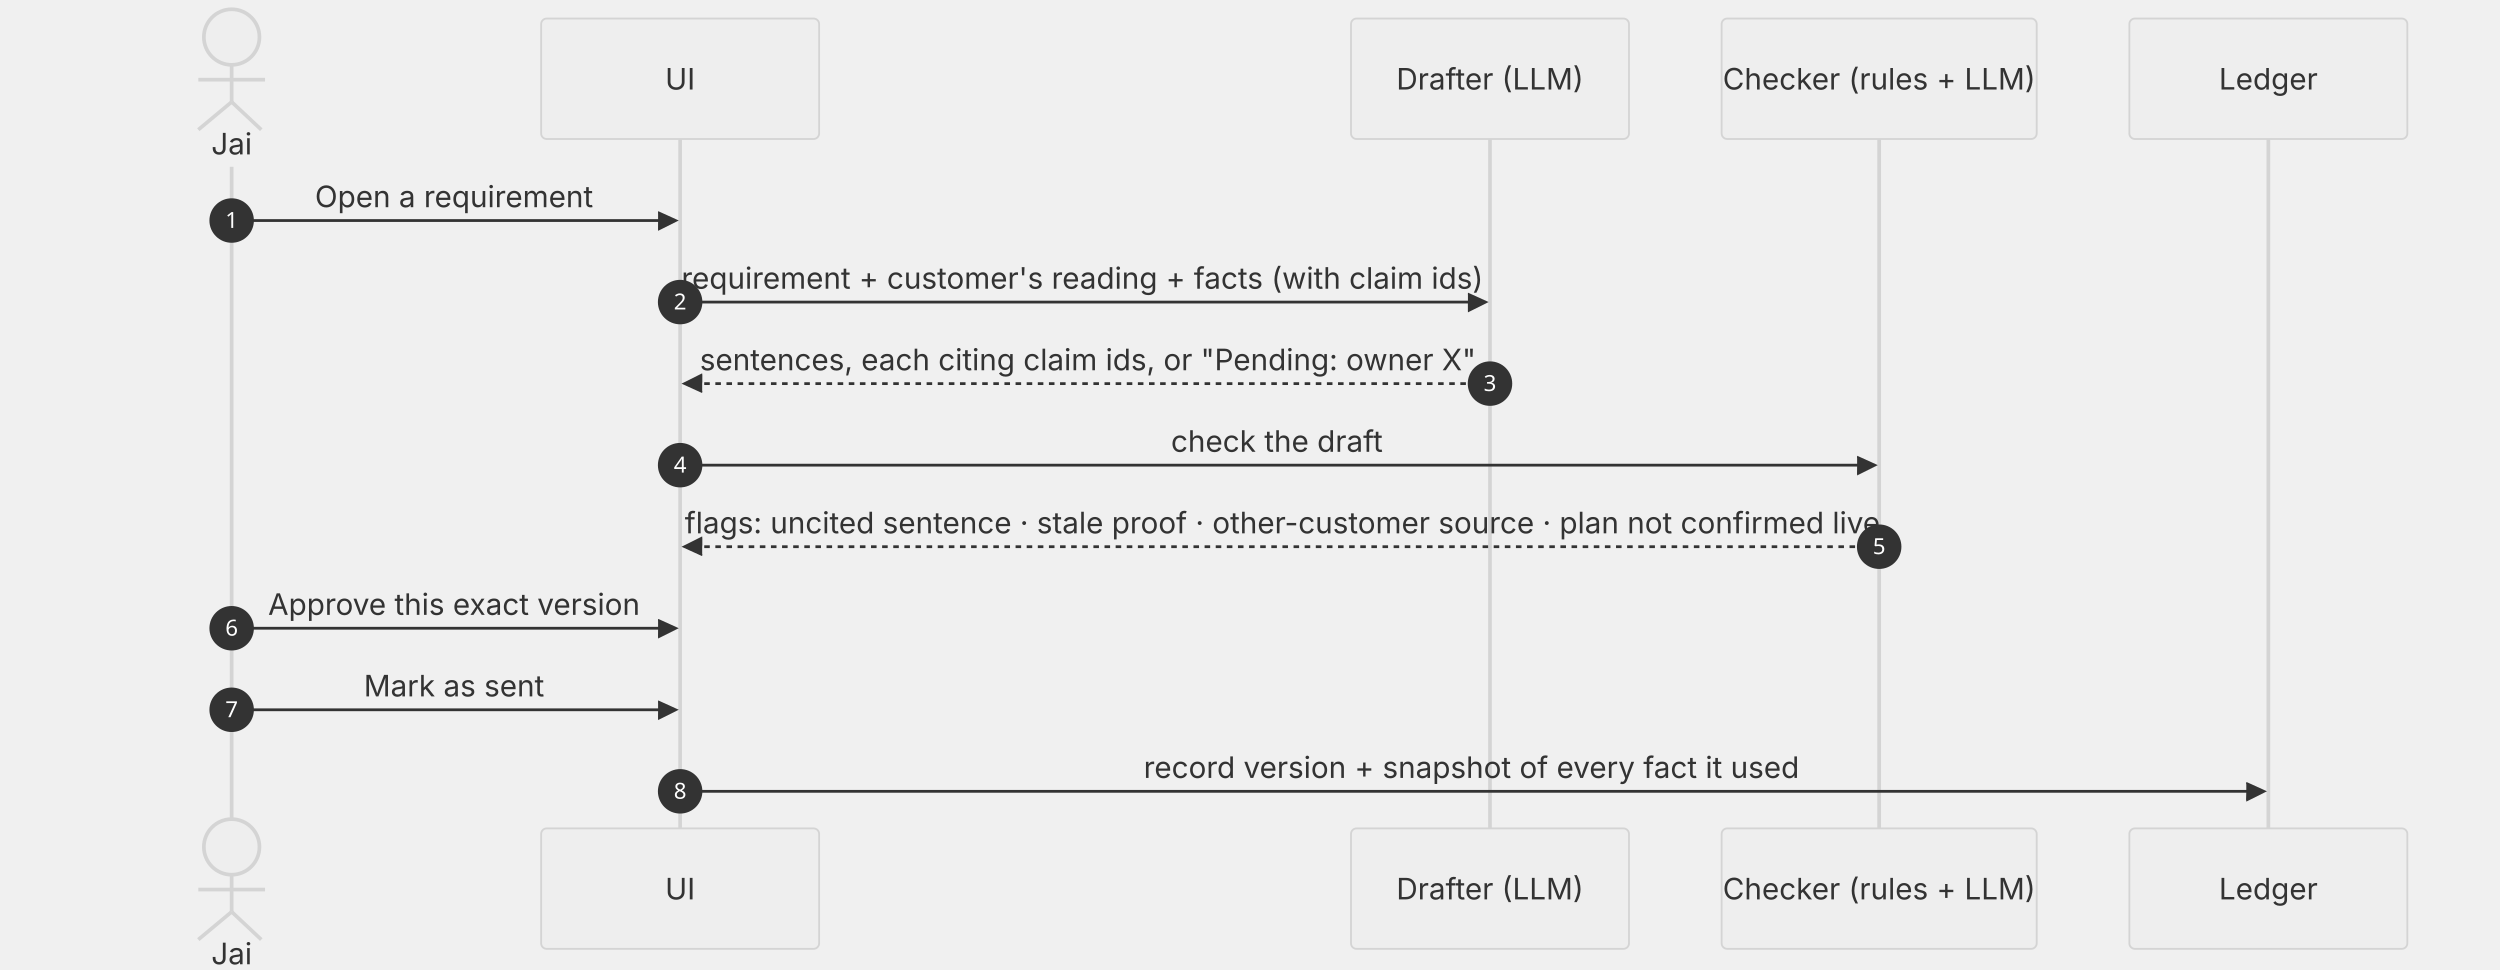
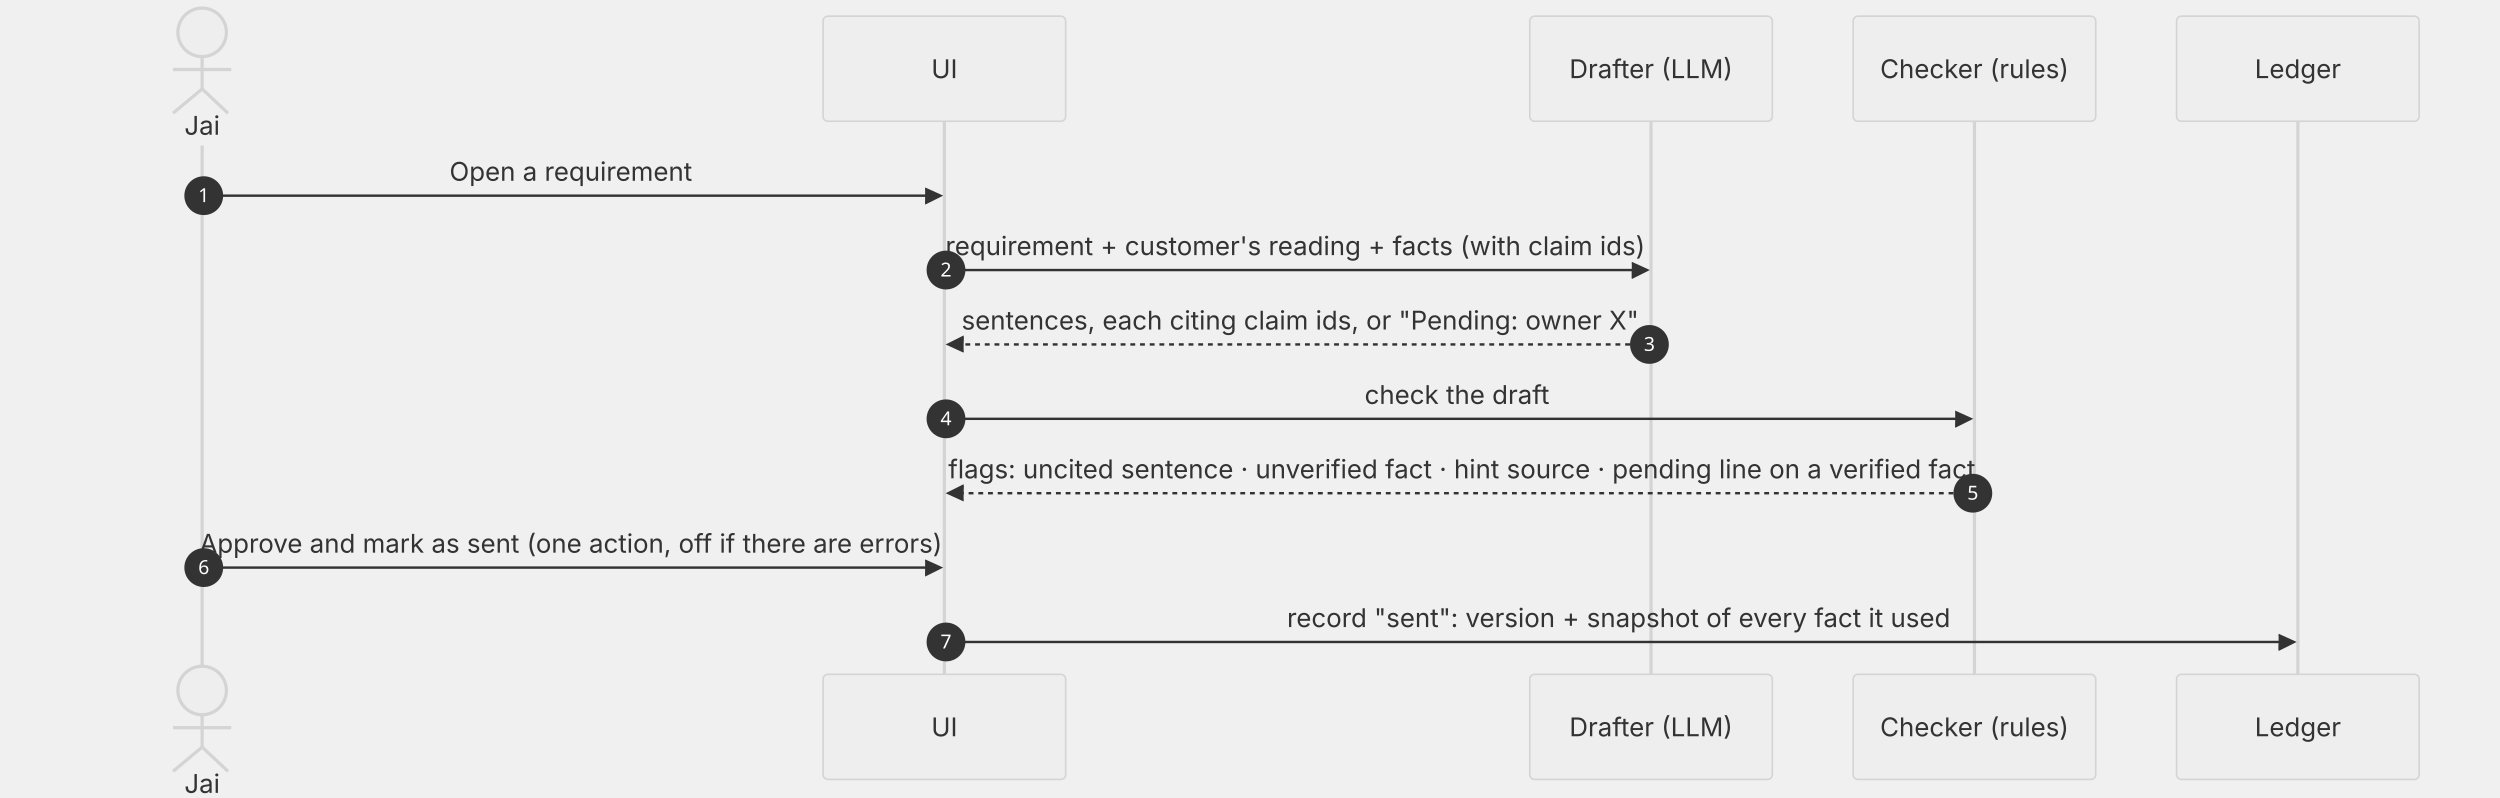
- <svg xmlns="http://www.w3.org/2000/svg" id="my-svg" width="100%" style="max-width: 1349px; background-color: white;" viewBox="-50 -10 1349 523" role="graphics-document document" aria-roledescription="sequence">
+ <svg xmlns="http://www.w3.org/2000/svg" id="my-svg" width="100%" style="max-width: 1546px; background-color: white;" viewBox="-50 -10 1546 493" role="graphics-document document" aria-roledescription="sequence">
  <g>
-     <rect x="1099" y="437" fill="#eaeaea" stroke="#666" width="150" height="65" name="L" rx="3" ry="3" class="actor actor-bottom" />
-     <text x="1174" y="469.5" dominant-baseline="central" alignment-baseline="central" class="actor actor-box" style="text-anchor: middle; font-size: 16px; font-weight: 400;">
-       <tspan x="1174" dy="0">Ledger</tspan>
+     <rect x="1296" y="407" fill="#eaeaea" stroke="#666" width="150" height="65" name="L" rx="3" ry="3" class="actor actor-bottom" />
+     <text x="1371" y="439.5" dominant-baseline="central" alignment-baseline="central" class="actor actor-box" style="text-anchor: middle; font-size: 16px; font-weight: 400;">
+       <tspan x="1371" dy="0">Ledger</tspan>
    </text>
  </g>
  <g>
-     <rect x="879" y="437" fill="#eaeaea" stroke="#666" width="170" height="65" name="K" rx="3" ry="3" class="actor actor-bottom" />
-     <text x="964" y="469.5" dominant-baseline="central" alignment-baseline="central" class="actor actor-box" style="text-anchor: middle; font-size: 16px; font-weight: 400;">
-       <tspan x="964" dy="0">Checker (rules + LLM)</tspan>
+     <rect x="1096" y="407" fill="#eaeaea" stroke="#666" width="150" height="65" name="K" rx="3" ry="3" class="actor actor-bottom" />
+     <text x="1171" y="439.5" dominant-baseline="central" alignment-baseline="central" class="actor actor-box" style="text-anchor: middle; font-size: 16px; font-weight: 400;">
+       <tspan x="1171" dy="0">Checker (rules)</tspan>
    </text>
  </g>
  <g>
-     <rect x="679" y="437" fill="#eaeaea" stroke="#666" width="150" height="65" name="D" rx="3" ry="3" class="actor actor-bottom" />
-     <text x="754" y="469.5" dominant-baseline="central" alignment-baseline="central" class="actor actor-box" style="text-anchor: middle; font-size: 16px; font-weight: 400;">
-       <tspan x="754" dy="0">Drafter (LLM)</tspan>
+     <rect x="896" y="407" fill="#eaeaea" stroke="#666" width="150" height="65" name="D" rx="3" ry="3" class="actor actor-bottom" />
+     <text x="971" y="439.5" dominant-baseline="central" alignment-baseline="central" class="actor actor-box" style="text-anchor: middle; font-size: 16px; font-weight: 400;">
+       <tspan x="971" dy="0">Drafter (LLM)</tspan>
    </text>
  </g>
  <g>
-     <rect x="242" y="437" fill="#eaeaea" stroke="#666" width="150" height="65" name="UI" rx="3" ry="3" class="actor actor-bottom" />
-     <text x="317" y="469.5" dominant-baseline="central" alignment-baseline="central" class="actor actor-box" style="text-anchor: middle; font-size: 16px; font-weight: 400;">
-       <tspan x="317" dy="0">UI</tspan>
+     <rect x="459" y="407" fill="#eaeaea" stroke="#666" width="150" height="65" name="UI" rx="3" ry="3" class="actor actor-bottom" />
+     <text x="534" y="439.5" dominant-baseline="central" alignment-baseline="central" class="actor actor-box" style="text-anchor: middle; font-size: 16px; font-weight: 400;">
+       <tspan x="534" dy="0">UI</tspan>
    </text>
  </g>
  <g />
  <g>
-     <line id="actor4" x1="1174" y1="65" x2="1174" y2="437" class="actor-line 200" stroke-width="0.5px" stroke="#999" name="L" data-et="life-line" data-id="L" />
-     <g id="root-4" data-et="participant" data-type="participant" data-id="L">
-       <rect x="1099" y="0" fill="#eaeaea" stroke="#666" width="150" height="65" name="L" rx="3" ry="3" class="actor actor-top" />
-       <text x="1174" y="32.5" dominant-baseline="central" alignment-baseline="central" class="actor actor-box" style="text-anchor: middle; font-size: 16px; font-weight: 400;">
-         <tspan x="1174" dy="0">Ledger</tspan>
+     <line id="actor4" x1="1371" y1="65" x2="1371" y2="407" class="actor-line 200" stroke-width="0.5px" stroke="#999" name="L" />
+     <g id="root-4">
+       <rect x="1296" y="0" fill="#eaeaea" stroke="#666" width="150" height="65" name="L" rx="3" ry="3" class="actor actor-top" />
+       <text x="1371" y="32.5" dominant-baseline="central" alignment-baseline="central" class="actor actor-box" style="text-anchor: middle; font-size: 16px; font-weight: 400;">
+         <tspan x="1371" dy="0">Ledger</tspan>
      </text>
    </g>
  </g>
  <g>
-     <line id="actor3" x1="964" y1="65" x2="964" y2="437" class="actor-line 200" stroke-width="0.5px" stroke="#999" name="K" data-et="life-line" data-id="K" />
-     <g id="root-3" data-et="participant" data-type="participant" data-id="K">
-       <rect x="879" y="0" fill="#eaeaea" stroke="#666" width="170" height="65" name="K" rx="3" ry="3" class="actor actor-top" />
-       <text x="964" y="32.5" dominant-baseline="central" alignment-baseline="central" class="actor actor-box" style="text-anchor: middle; font-size: 16px; font-weight: 400;">
-         <tspan x="964" dy="0">Checker (rules + LLM)</tspan>
+     <line id="actor3" x1="1171" y1="65" x2="1171" y2="407" class="actor-line 200" stroke-width="0.5px" stroke="#999" name="K" />
+     <g id="root-3">
+       <rect x="1096" y="0" fill="#eaeaea" stroke="#666" width="150" height="65" name="K" rx="3" ry="3" class="actor actor-top" />
+       <text x="1171" y="32.5" dominant-baseline="central" alignment-baseline="central" class="actor actor-box" style="text-anchor: middle; font-size: 16px; font-weight: 400;">
+         <tspan x="1171" dy="0">Checker (rules)</tspan>
      </text>
    </g>
  </g>
  <g>
-     <line id="actor2" x1="754" y1="65" x2="754" y2="437" class="actor-line 200" stroke-width="0.5px" stroke="#999" name="D" data-et="life-line" data-id="D" />
-     <g id="root-2" data-et="participant" data-type="participant" data-id="D">
-       <rect x="679" y="0" fill="#eaeaea" stroke="#666" width="150" height="65" name="D" rx="3" ry="3" class="actor actor-top" />
-       <text x="754" y="32.5" dominant-baseline="central" alignment-baseline="central" class="actor actor-box" style="text-anchor: middle; font-size: 16px; font-weight: 400;">
-         <tspan x="754" dy="0">Drafter (LLM)</tspan>
+     <line id="actor2" x1="971" y1="65" x2="971" y2="407" class="actor-line 200" stroke-width="0.5px" stroke="#999" name="D" />
+     <g id="root-2">
+       <rect x="896" y="0" fill="#eaeaea" stroke="#666" width="150" height="65" name="D" rx="3" ry="3" class="actor actor-top" />
+       <text x="971" y="32.5" dominant-baseline="central" alignment-baseline="central" class="actor actor-box" style="text-anchor: middle; font-size: 16px; font-weight: 400;">
+         <tspan x="971" dy="0">Drafter (LLM)</tspan>
      </text>
    </g>
  </g>
  <g>
-     <line id="actor1" x1="317" y1="65" x2="317" y2="437" class="actor-line 200" stroke-width="0.5px" stroke="#999" name="UI" data-et="life-line" data-id="UI" />
-     <g id="root-1" data-et="participant" data-type="participant" data-id="UI">
-       <rect x="242" y="0" fill="#eaeaea" stroke="#666" width="150" height="65" name="UI" rx="3" ry="3" class="actor actor-top" />
-       <text x="317" y="32.5" dominant-baseline="central" alignment-baseline="central" class="actor actor-box" style="text-anchor: middle; font-size: 16px; font-weight: 400;">
-         <tspan x="317" dy="0">UI</tspan>
+     <line id="actor1" x1="534" y1="65" x2="534" y2="407" class="actor-line 200" stroke-width="0.5px" stroke="#999" name="UI" />
+     <g id="root-1">
+       <rect x="459" y="0" fill="#eaeaea" stroke="#666" width="150" height="65" name="UI" rx="3" ry="3" class="actor actor-top" />
+       <text x="534" y="32.5" dominant-baseline="central" alignment-baseline="central" class="actor actor-box" style="text-anchor: middle; font-size: 16px; font-weight: 400;">
+         <tspan x="534" dy="0">UI</tspan>
      </text>
    </g>
  </g>
  <g>
-     <line id="actor0" x1="75" y1="80" x2="75" y2="437" class="actor-line 200" stroke-width="0.5px" stroke="#999" name="Jai" data-et="life-line" data-id="Jai" />
+     <line id="actor0" x1="75" y1="80" x2="75" y2="407" class="actor-line 200" stroke-width="0.5px" stroke="#999" name="Jai" />
  </g>
-   <style>#my-svg{font-family:Inter,Helvetica,Arial,sans-serif;font-size:14px;fill:#000000;}@keyframes edge-animation-frame{from{stroke-dashoffset:0;}}@keyframes dash{to{stroke-dashoffset:0;}}#my-svg .edge-animation-slow{stroke-dasharray:9,5!important;stroke-dashoffset:900;animation:dash 50s linear infinite;stroke-linecap:round;}#my-svg .edge-animation-fast{stroke-dasharray:9,5!important;stroke-dashoffset:900;animation:dash 20s linear infinite;stroke-linecap:round;}#my-svg .error-icon{fill:#552222;}#my-svg .error-text{fill:#552222;stroke:#552222;}#my-svg .edge-thickness-normal{stroke-width:1px;}#my-svg .edge-thickness-thick{stroke-width:3.5px;}#my-svg .edge-pattern-solid{stroke-dasharray:0;}#my-svg .edge-thickness-invisible{stroke-width:0;fill:none;}#my-svg .edge-pattern-dashed{stroke-dasharray:3;}#my-svg .edge-pattern-dotted{stroke-dasharray:2;}#my-svg .marker{fill:#666;stroke:#666;}#my-svg .marker.cross{stroke:#666;}#my-svg svg{font-family:Inter,Helvetica,Arial,sans-serif;font-size:14px;}#my-svg p{margin:0;}#my-svg .actor{stroke:hsl(0, 0%, 83%);fill:#eee;stroke-width:1;}#my-svg rect.actor.outer-path[data-look="neo"]{filter:drop-shadow( 1px 2px 2px rgba(185,185,185,1));}#my-svg rect.note[data-look="neo"]{stroke:#999;fill:#666;filter:drop-shadow( 1px 2px 2px rgba(185,185,185,1));}#my-svg text.actor&gt;tspan{fill:#333;stroke:none;}#my-svg .actor-line{stroke:hsl(0, 0%, 83%);}#my-svg .innerArc{stroke-width:1.5;stroke-dasharray:none;}#my-svg .messageLine0{stroke-width:1.5;stroke-dasharray:none;stroke:#333;}#my-svg .messageLine1{stroke-width:1.5;stroke-dasharray:2,2;stroke:#333;}#my-svg [id$="-arrowhead"] path{fill:#333;stroke:#333;}#my-svg .sequenceNumber{fill:white;}#my-svg [id$="-sequencenumber"]{fill:#333;}#my-svg [id$="-crosshead"] path{fill:#333;stroke:#333;}#my-svg .messageText{fill:#333;stroke:none;}#my-svg .labelBox{stroke:hsl(0, 0%, 83%);fill:#eee;filter:none;}#my-svg .labelText,#my-svg .labelText&gt;tspan{fill:#333;stroke:none;}#my-svg .loopText,#my-svg .loopText&gt;tspan{fill:#333;stroke:none;}#my-svg .sectionTitle,#my-svg .sectionTitle&gt;tspan{fill:#333;stroke:none;}#my-svg .loopLine{stroke-width:2px;stroke-dasharray:2,2;stroke:hsl(0, 0%, 83%);fill:hsl(0, 0%, 83%);}#my-svg .note{stroke:#999;fill:#666;}#my-svg .noteText,#my-svg .noteText&gt;tspan{fill:#fff;stroke:none;font-weight:normal;}#my-svg .activation0{fill:#f4f4f4;stroke:#666;}#my-svg .activation1{fill:#f4f4f4;stroke:#666;}#my-svg .activation2{fill:#f4f4f4;stroke:#666;}#my-svg .actorPopupMenu{position:absolute;}#my-svg .actorPopupMenuPanel{position:absolute;fill:#eee;box-shadow:0px 8px 16px 0px rgba(0,0,0,0.2);filter:drop-shadow(3px 5px 2px rgb(0 0 0 / 0.4));}#my-svg .actor-man circle,#my-svg line{fill:#eee;stroke-width:2px;}#my-svg g rect.rect{filter:drop-shadow( 1px 2px 2px rgba(185,185,185,1));stroke:#999;}#my-svg .node .neo-node{stroke:#999;}#my-svg [data-look="neo"].node rect,#my-svg [data-look="neo"].cluster rect,#my-svg [data-look="neo"].node polygon{stroke:url(#my-svg-gradient);filter:drop-shadow( 1px 2px 2px rgba(185,185,185,1));}#my-svg [data-look="neo"].swimlane.cluster rect{filter:none;}#my-svg [data-look="neo"].node path{stroke:url(#my-svg-gradient);stroke-width:1px;}#my-svg [data-look="neo"].node .outer-path{filter:drop-shadow( 1px 2px 2px rgba(185,185,185,1));}#my-svg [data-look="neo"].node .neo-line path{stroke:#999;filter:none;}#my-svg [data-look="neo"].node circle{stroke:url(#my-svg-gradient);filter:drop-shadow( 1px 2px 2px rgba(185,185,185,1));}#my-svg [data-look="neo"].node circle .state-start{fill:#000000;}#my-svg [data-look="neo"].icon-shape .icon{fill:url(#my-svg-gradient);filter:drop-shadow( 1px 2px 2px rgba(185,185,185,1));}#my-svg [data-look="neo"].icon-shape .icon-neo path{stroke:url(#my-svg-gradient);filter:drop-shadow( 1px 2px 2px rgba(185,185,185,1));}#my-svg :root{--mermaid-font-family:"trebuchet ms",verdana,arial,sans-serif;}</style>
+   <style>#my-svg{font-family:Inter,Helvetica,Arial,sans-serif;font-size:14px;fill:#000000;}@keyframes edge-animation-frame{from{stroke-dashoffset:0;}}@keyframes dash{to{stroke-dashoffset:0;}}#my-svg .edge-animation-slow{stroke-dasharray:9,5!important;stroke-dashoffset:900;animation:dash 50s linear infinite;stroke-linecap:round;}#my-svg .edge-animation-fast{stroke-dasharray:9,5!important;stroke-dashoffset:900;animation:dash 20s linear infinite;stroke-linecap:round;}#my-svg .error-icon{fill:#552222;}#my-svg .error-text{fill:#552222;stroke:#552222;}#my-svg .edge-thickness-normal{stroke-width:1px;}#my-svg .edge-thickness-thick{stroke-width:3.5px;}#my-svg .edge-pattern-solid{stroke-dasharray:0;}#my-svg .edge-thickness-invisible{stroke-width:0;fill:none;}#my-svg .edge-pattern-dashed{stroke-dasharray:3;}#my-svg .edge-pattern-dotted{stroke-dasharray:2;}#my-svg .marker{fill:#666;stroke:#666;}#my-svg .marker.cross{stroke:#666;}#my-svg svg{font-family:Inter,Helvetica,Arial,sans-serif;font-size:14px;}#my-svg p{margin:0;}#my-svg .actor{stroke:hsl(0, 0%, 83%);fill:#eee;}#my-svg text.actor&gt;tspan{fill:#333;stroke:none;}#my-svg .actor-line{stroke:hsl(0, 0%, 83%);}#my-svg .innerArc{stroke-width:1.5;stroke-dasharray:none;}#my-svg .messageLine0{stroke-width:1.5;stroke-dasharray:none;stroke:#333;}#my-svg .messageLine1{stroke-width:1.5;stroke-dasharray:2,2;stroke:#333;}#my-svg #arrowhead path{fill:#333;stroke:#333;}#my-svg .sequenceNumber{fill:white;}#my-svg #sequencenumber{fill:#333;}#my-svg #crosshead path{fill:#333;stroke:#333;}#my-svg .messageText{fill:#333;stroke:none;}#my-svg .labelBox{stroke:hsl(0, 0%, 83%);fill:#eee;}#my-svg .labelText,#my-svg .labelText&gt;tspan{fill:#333;stroke:none;}#my-svg .loopText,#my-svg .loopText&gt;tspan{fill:#333;stroke:none;}#my-svg .loopLine{stroke-width:2px;stroke-dasharray:2,2;stroke:hsl(0, 0%, 83%);fill:hsl(0, 0%, 83%);}#my-svg .note{stroke:#999;fill:#666;}#my-svg .noteText,#my-svg .noteText&gt;tspan{fill:#fff;stroke:none;}#my-svg .activation0{fill:#f4f4f4;stroke:#666;}#my-svg .activation1{fill:#f4f4f4;stroke:#666;}#my-svg .activation2{fill:#f4f4f4;stroke:#666;}#my-svg .actorPopupMenu{position:absolute;}#my-svg .actorPopupMenuPanel{position:absolute;fill:#eee;box-shadow:0px 8px 16px 0px rgba(0,0,0,0.2);filter:drop-shadow(3px 5px 2px rgb(0 0 0 / 0.4));}#my-svg .actor-man line{stroke:hsl(0, 0%, 83%);fill:#eee;}#my-svg .actor-man circle,#my-svg line{stroke:hsl(0, 0%, 83%);fill:#eee;stroke-width:2px;}#my-svg :root{--mermaid-font-family:"trebuchet ms",verdana,arial,sans-serif;}</style>
  <g />
  <defs>
-     <symbol id="my-svg-computer" width="24" height="24">
+     <symbol id="computer" width="24" height="24">
      <path transform="scale(.5)" d="M2 2v13h20v-13h-20zm18 11h-16v-9h16v9zm-10.228 6l.466-1h3.524l.467 1h-4.457zm14.228 3h-24l2-6h2.104l-1.33 4h18.45l-1.297-4h2.073l2 6zm-5-10h-14v-7h14v7z" />
    </symbol>
  </defs>
  <defs>
-     <symbol id="my-svg-database" fill-rule="evenodd" clip-rule="evenodd">
+     <symbol id="database" fill-rule="evenodd" clip-rule="evenodd">
      <path transform="scale(.5)" d="M12.258.001l.256.004.255.005.253.008.251.01.249.012.247.015.246.016.242.019.241.02.239.023.236.024.233.027.231.028.229.031.225.032.223.034.22.036.217.038.214.04.211.041.208.043.205.045.201.046.198.048.194.05.191.051.187.053.183.054.18.056.175.057.172.059.168.06.163.061.16.063.155.064.15.066.074.033.073.033.071.034.07.034.069.035.068.035.067.035.066.035.064.036.064.036.062.036.06.036.06.037.058.037.058.037.055.038.055.038.053.038.052.038.051.039.05.039.048.039.047.039.045.04.044.04.043.04.041.04.04.041.039.041.037.041.036.041.034.041.033.042.032.042.03.042.029.042.027.042.026.043.024.043.023.043.021.043.02.043.018.044.017.043.015.044.013.044.012.044.011.045.009.044.007.045.006.045.004.045.002.045.001.045v17l-.001.045-.002.045-.004.045-.006.045-.007.045-.009.044-.011.045-.012.044-.013.044-.015.044-.017.043-.018.044-.02.043-.021.043-.023.043-.024.043-.026.043-.027.042-.029.042-.03.042-.032.042-.033.042-.034.041-.036.041-.037.041-.039.041-.04.041-.041.04-.043.04-.044.04-.045.04-.047.039-.048.039-.05.039-.051.039-.052.038-.053.038-.055.038-.055.038-.058.037-.058.037-.06.037-.06.036-.062.036-.064.036-.064.036-.066.035-.067.035-.068.035-.069.035-.07.034-.071.034-.073.033-.074.033-.15.066-.155.064-.16.063-.163.061-.168.06-.172.059-.175.057-.18.056-.183.054-.187.053-.191.051-.194.05-.198.048-.201.046-.205.045-.208.043-.211.041-.214.04-.217.038-.22.036-.223.034-.225.032-.229.031-.231.028-.233.027-.236.024-.239.023-.241.02-.242.019-.246.016-.247.015-.249.012-.251.01-.253.008-.255.005-.256.004-.258.001-.258-.001-.256-.004-.255-.005-.253-.008-.251-.01-.249-.012-.247-.015-.245-.016-.243-.019-.241-.02-.238-.023-.236-.024-.234-.027-.231-.028-.228-.031-.226-.032-.223-.034-.22-.036-.217-.038-.214-.04-.211-.041-.208-.043-.204-.045-.201-.046-.198-.048-.195-.05-.19-.051-.187-.053-.184-.054-.179-.056-.176-.057-.172-.059-.167-.06-.164-.061-.159-.063-.155-.064-.151-.066-.074-.033-.072-.033-.072-.034-.07-.034-.069-.035-.068-.035-.067-.035-.066-.035-.064-.036-.063-.036-.062-.036-.061-.036-.06-.037-.058-.037-.057-.037-.056-.038-.055-.038-.053-.038-.052-.038-.051-.039-.049-.039-.049-.039-.046-.039-.046-.04-.044-.04-.043-.04-.041-.04-.04-.041-.039-.041-.037-.041-.036-.041-.034-.041-.033-.042-.032-.042-.03-.042-.029-.042-.027-.042-.026-.043-.024-.043-.023-.043-.021-.043-.02-.043-.018-.044-.017-.043-.015-.044-.013-.044-.012-.044-.011-.045-.009-.044-.007-.045-.006-.045-.004-.045-.002-.045-.001-.045v-17l.001-.045.002-.045.004-.045.006-.045.007-.045.009-.044.011-.045.012-.044.013-.044.015-.044.017-.043.018-.044.02-.043.021-.043.023-.043.024-.043.026-.043.027-.042.029-.042.03-.042.032-.042.033-.042.034-.041.036-.041.037-.041.039-.041.04-.041.041-.04.043-.04.044-.04.046-.04.046-.039.049-.039.049-.039.051-.039.052-.038.053-.038.055-.038.056-.038.057-.037.058-.037.06-.037.061-.036.062-.036.063-.036.064-.036.066-.035.067-.035.068-.035.069-.035.07-.034.072-.034.072-.033.074-.033.151-.066.155-.064.159-.063.164-.061.167-.06.172-.059.176-.057.179-.056.184-.054.187-.053.19-.051.195-.05.198-.048.201-.046.204-.045.208-.043.211-.041.214-.04.217-.038.22-.036.223-.034.226-.032.228-.031.231-.028.234-.027.236-.024.238-.023.241-.02.243-.019.245-.016.247-.015.249-.012.251-.01.253-.008.255-.005.256-.004.258-.001.258.001zm-9.258 20.499v.01l.001.021.003.021.004.022.005.021.006.022.007.022.009.023.01.022.011.023.012.023.013.023.015.023.016.024.017.023.018.024.019.024.021.024.022.025.023.024.024.025.052.049.056.05.061.051.066.051.07.051.075.051.079.052.084.052.088.052.092.052.097.052.102.051.105.052.11.052.114.051.119.051.123.051.127.05.131.05.135.05.139.048.144.049.147.047.152.047.155.047.16.045.163.045.167.043.171.043.176.041.178.041.183.039.187.039.19.037.194.035.197.035.202.033.204.031.209.03.212.029.216.027.219.025.222.024.226.021.23.02.233.018.236.016.24.015.243.012.246.01.249.008.253.005.256.004.259.001.26-.001.257-.004.254-.005.25-.008.247-.011.244-.012.241-.014.237-.016.233-.018.231-.021.226-.021.224-.024.22-.026.216-.027.212-.028.21-.031.205-.031.202-.034.198-.034.194-.036.191-.037.187-.039.183-.04.179-.04.175-.042.172-.043.168-.044.163-.045.16-.046.155-.046.152-.047.148-.048.143-.049.139-.049.136-.05.131-.05.126-.05.123-.051.118-.052.114-.051.11-.052.106-.052.101-.052.096-.052.092-.052.088-.053.083-.051.079-.052.074-.052.07-.051.065-.051.06-.051.056-.05.051-.05.023-.024.023-.025.021-.024.02-.024.019-.024.018-.024.017-.024.015-.023.014-.024.013-.023.012-.023.01-.023.01-.022.008-.022.006-.022.006-.022.004-.022.004-.021.001-.021.001-.021v-4.127l-.077.055-.08.053-.083.054-.085.053-.087.052-.09.052-.093.051-.095.05-.097.05-.1.049-.102.049-.105.048-.106.047-.109.047-.111.046-.114.045-.115.045-.118.044-.12.043-.122.042-.124.042-.126.041-.128.04-.13.04-.132.038-.134.038-.135.037-.138.037-.139.035-.142.035-.143.034-.144.033-.147.032-.148.031-.15.03-.151.03-.153.029-.154.027-.156.027-.158.026-.159.025-.161.024-.162.023-.163.022-.165.021-.166.02-.167.019-.169.018-.169.017-.171.016-.173.015-.173.014-.175.013-.175.012-.177.011-.178.01-.179.008-.179.008-.181.006-.182.005-.182.004-.184.003-.184.002h-.37l-.184-.002-.184-.003-.182-.004-.182-.005-.181-.006-.179-.008-.179-.008-.178-.01-.176-.011-.176-.012-.175-.013-.173-.014-.172-.015-.171-.016-.17-.017-.169-.018-.167-.019-.166-.02-.165-.021-.163-.022-.162-.023-.161-.024-.159-.025-.157-.026-.156-.027-.155-.027-.153-.029-.151-.03-.15-.03-.148-.031-.146-.032-.145-.033-.143-.034-.141-.035-.14-.035-.137-.037-.136-.037-.134-.038-.132-.038-.13-.04-.128-.04-.126-.041-.124-.042-.122-.042-.12-.044-.117-.043-.116-.045-.113-.045-.112-.046-.109-.047-.106-.047-.105-.048-.102-.049-.1-.049-.097-.05-.095-.05-.093-.052-.09-.051-.087-.052-.085-.053-.083-.054-.08-.054-.077-.054v4.127zm0-5.654v.011l.001.021.003.021.004.021.005.022.006.022.007.022.009.022.01.022.011.023.012.023.013.023.015.024.016.023.017.024.018.024.019.024.021.024.022.024.023.025.024.024.052.05.056.05.061.05.066.051.07.051.075.052.079.051.084.052.088.052.092.052.097.052.102.052.105.052.11.051.114.051.119.052.123.05.127.051.131.05.135.049.139.049.144.048.147.048.152.047.155.046.16.045.163.045.167.044.171.042.176.042.178.04.183.04.187.038.19.037.194.036.197.034.202.033.204.032.209.03.212.028.216.027.219.025.222.024.226.022.23.02.233.018.236.016.24.014.243.012.246.01.249.008.253.006.256.003.259.001.26-.001.257-.003.254-.006.25-.008.247-.01.244-.012.241-.015.237-.016.233-.018.231-.02.226-.022.224-.024.22-.025.216-.027.212-.029.21-.03.205-.032.202-.033.198-.035.194-.036.191-.037.187-.039.183-.039.179-.041.175-.042.172-.043.168-.044.163-.045.16-.045.155-.047.152-.047.148-.048.143-.048.139-.05.136-.049.131-.05.126-.051.123-.051.118-.051.114-.052.11-.052.106-.052.101-.052.096-.052.092-.052.088-.052.083-.052.079-.052.074-.051.07-.052.065-.051.06-.05.056-.051.051-.049.023-.025.023-.024.021-.025.02-.024.019-.024.018-.024.017-.024.015-.023.014-.023.013-.024.012-.022.01-.023.01-.023.008-.022.006-.022.006-.022.004-.021.004-.022.001-.021.001-.021v-4.139l-.077.054-.08.054-.083.054-.085.052-.087.053-.09.051-.093.051-.095.051-.097.05-.1.049-.102.049-.105.048-.106.047-.109.047-.111.046-.114.045-.115.044-.118.044-.12.044-.122.042-.124.042-.126.041-.128.04-.13.039-.132.039-.134.038-.135.037-.138.036-.139.036-.142.035-.143.033-.144.033-.147.033-.148.031-.15.03-.151.03-.153.028-.154.028-.156.027-.158.026-.159.025-.161.024-.162.023-.163.022-.165.021-.166.02-.167.019-.169.018-.169.017-.171.016-.173.015-.173.014-.175.013-.175.012-.177.011-.178.009-.179.009-.179.007-.181.007-.182.005-.182.004-.184.003-.184.002h-.37l-.184-.002-.184-.003-.182-.004-.182-.005-.181-.007-.179-.007-.179-.009-.178-.009-.176-.011-.176-.012-.175-.013-.173-.014-.172-.015-.171-.016-.17-.017-.169-.018-.167-.019-.166-.02-.165-.021-.163-.022-.162-.023-.161-.024-.159-.025-.157-.026-.156-.027-.155-.028-.153-.028-.151-.03-.15-.03-.148-.031-.146-.033-.145-.033-.143-.033-.141-.035-.14-.036-.137-.036-.136-.037-.134-.038-.132-.039-.13-.039-.128-.04-.126-.041-.124-.042-.122-.043-.12-.043-.117-.044-.116-.044-.113-.046-.112-.046-.109-.046-.106-.047-.105-.048-.102-.049-.1-.049-.097-.05-.095-.051-.093-.051-.09-.051-.087-.053-.085-.052-.083-.054-.08-.054-.077-.054v4.139zm0-5.666v.011l.001.02.003.022.004.021.005.022.006.021.007.022.009.023.01.022.011.023.012.023.013.023.015.023.016.024.017.024.018.023.019.024.021.025.022.024.023.024.024.025.052.05.056.05.061.05.066.051.07.051.075.052.079.051.084.052.088.052.092.052.097.052.102.052.105.051.11.052.114.051.119.051.123.051.127.05.131.05.135.05.139.049.144.048.147.048.152.047.155.046.16.045.163.045.167.043.171.043.176.042.178.04.183.04.187.038.19.037.194.036.197.034.202.033.204.032.209.03.212.028.216.027.219.025.222.024.226.021.23.02.233.018.236.017.24.014.243.012.246.01.249.008.253.006.256.003.259.001.26-.001.257-.003.254-.006.25-.008.247-.01.244-.013.241-.014.237-.016.233-.018.231-.02.226-.022.224-.024.22-.025.216-.027.212-.029.21-.03.205-.032.202-.033.198-.035.194-.036.191-.037.187-.039.183-.039.179-.041.175-.042.172-.043.168-.044.163-.045.16-.045.155-.047.152-.047.148-.048.143-.049.139-.049.136-.049.131-.051.126-.05.123-.051.118-.052.114-.051.11-.052.106-.052.101-.052.096-.052.092-.052.088-.052.083-.052.079-.052.074-.052.07-.051.065-.051.06-.051.056-.05.051-.049.023-.025.023-.025.021-.024.02-.024.019-.024.018-.024.017-.024.015-.023.014-.024.013-.023.012-.023.01-.022.01-.023.008-.022.006-.022.006-.022.004-.022.004-.021.001-.021.001-.021v-4.153l-.077.054-.08.054-.083.053-.085.053-.087.053-.09.051-.093.051-.095.051-.097.05-.1.049-.102.048-.105.048-.106.048-.109.046-.111.046-.114.046-.115.044-.118.044-.12.043-.122.043-.124.042-.126.041-.128.04-.13.039-.132.039-.134.038-.135.037-.138.036-.139.036-.142.034-.143.034-.144.033-.147.032-.148.032-.15.03-.151.03-.153.028-.154.028-.156.027-.158.026-.159.024-.161.024-.162.023-.163.023-.165.021-.166.02-.167.019-.169.018-.169.017-.171.016-.173.015-.173.014-.175.013-.175.012-.177.01-.178.01-.179.009-.179.007-.181.006-.182.006-.182.004-.184.003-.184.001-.185.001-.185-.001-.184-.001-.184-.003-.182-.004-.182-.006-.181-.006-.179-.007-.179-.009-.178-.01-.176-.01-.176-.012-.175-.013-.173-.014-.172-.015-.171-.016-.17-.017-.169-.018-.167-.019-.166-.02-.165-.021-.163-.023-.162-.023-.161-.024-.159-.024-.157-.026-.156-.027-.155-.028-.153-.028-.151-.03-.15-.03-.148-.032-.146-.032-.145-.033-.143-.034-.141-.034-.14-.036-.137-.036-.136-.037-.134-.038-.132-.039-.13-.039-.128-.041-.126-.041-.124-.041-.122-.043-.12-.043-.117-.044-.116-.044-.113-.046-.112-.046-.109-.046-.106-.048-.105-.048-.102-.048-.1-.05-.097-.049-.095-.051-.093-.051-.09-.052-.087-.052-.085-.053-.083-.053-.08-.054-.077-.054v4.153zm8.74-8.179l-.257.004-.254.005-.25.008-.247.011-.244.012-.241.014-.237.016-.233.018-.231.021-.226.022-.224.023-.22.026-.216.027-.212.028-.21.031-.205.032-.202.033-.198.034-.194.036-.191.038-.187.038-.183.04-.179.041-.175.042-.172.043-.168.043-.163.045-.16.046-.155.046-.152.048-.148.048-.143.048-.139.049-.136.05-.131.05-.126.051-.123.051-.118.051-.114.052-.11.052-.106.052-.101.052-.096.052-.092.052-.088.052-.083.052-.079.052-.074.051-.07.052-.065.051-.06.05-.056.05-.051.05-.023.025-.023.024-.021.024-.02.025-.019.024-.018.024-.017.023-.015.024-.014.023-.013.023-.012.023-.01.023-.01.022-.008.022-.006.023-.006.021-.004.022-.004.021-.001.021-.001.021.001.021.001.021.004.021.004.022.006.021.006.023.008.022.01.022.01.023.012.023.013.023.014.023.015.024.017.023.018.024.019.024.02.025.021.024.023.024.023.025.051.05.056.05.06.05.065.051.07.052.074.051.079.052.083.052.088.052.092.052.096.052.101.052.106.052.11.052.114.052.118.051.123.051.126.051.131.05.136.05.139.049.143.048.148.048.152.048.155.046.16.046.163.045.168.043.172.043.175.042.179.041.183.04.187.038.191.038.194.036.198.034.202.033.205.032.21.031.212.028.216.027.22.026.224.023.226.022.231.021.233.018.237.016.241.014.244.012.247.011.25.008.254.005.257.004.26.001.26-.001.257-.004.254-.005.25-.008.247-.011.244-.012.241-.014.237-.016.233-.018.231-.021.226-.022.224-.023.22-.026.216-.027.212-.028.21-.031.205-.032.202-.033.198-.034.194-.036.191-.038.187-.038.183-.04.179-.041.175-.042.172-.043.168-.043.163-.045.16-.046.155-.046.152-.048.148-.048.143-.048.139-.049.136-.05.131-.05.126-.051.123-.051.118-.051.114-.052.11-.052.106-.052.101-.052.096-.052.092-.052.088-.052.083-.052.079-.052.074-.051.07-.052.065-.051.06-.05.056-.05.051-.05.023-.025.023-.024.021-.024.02-.025.019-.024.018-.024.017-.023.015-.024.014-.023.013-.023.012-.023.01-.023.01-.022.008-.022.006-.023.006-.021.004-.022.004-.021.001-.021.001-.021-.001-.021-.001-.021-.004-.021-.004-.022-.006-.021-.006-.023-.008-.022-.01-.022-.01-.023-.012-.023-.013-.023-.014-.023-.015-.024-.017-.023-.018-.024-.019-.024-.02-.025-.021-.024-.023-.024-.023-.025-.051-.05-.056-.05-.06-.05-.065-.051-.07-.052-.074-.051-.079-.052-.083-.052-.088-.052-.092-.052-.096-.052-.101-.052-.106-.052-.11-.052-.114-.052-.118-.051-.123-.051-.126-.051-.131-.05-.136-.05-.139-.049-.143-.048-.148-.048-.152-.048-.155-.046-.16-.046-.163-.045-.168-.043-.172-.043-.175-.042-.179-.041-.183-.04-.187-.038-.191-.038-.194-.036-.198-.034-.202-.033-.205-.032-.21-.031-.212-.028-.216-.027-.22-.026-.224-.023-.226-.022-.231-.021-.233-.018-.237-.016-.241-.014-.244-.012-.247-.011-.25-.008-.254-.005-.257-.004-.26-.001-.26.001z" />
    </symbol>
  </defs>
  <defs>
-     <symbol id="my-svg-clock" width="24" height="24">
+     <symbol id="clock" width="24" height="24">
      <path transform="scale(.5)" d="M12 2c5.514 0 10 4.486 10 10s-4.486 10-10 10-10-4.486-10-10 4.486-10 10-10zm0-2c-6.627 0-12 5.373-12 12s5.373 12 12 12 12-5.373 12-12-5.373-12-12-12zm5.848 12.459c.202.038.202.333.001.372-1.907.361-6.045 1.111-6.547 1.111-.719 0-1.301-.582-1.301-1.301 0-.512.77-5.447 1.125-7.445.034-.192.312-.181.343.014l.985 6.238 5.394 1.011z" />
    </symbol>
  </defs>
  <defs>
-     <marker id="my-svg-arrowhead" refX="7.9" refY="5" markerUnits="userSpaceOnUse" markerWidth="12" markerHeight="12" orient="auto-start-reverse">
+     <marker id="arrowhead" refX="7.9" refY="5" markerUnits="userSpaceOnUse" markerWidth="12" markerHeight="12" orient="auto-start-reverse">
      <path d="M -1 0 L 10 5 L 0 10 z" />
    </marker>
  </defs>
  <defs>
-     <marker id="my-svg-crosshead" markerWidth="15" markerHeight="8" orient="auto" refX="4" refY="4.5">
+     <marker id="crosshead" markerWidth="15" markerHeight="8" orient="auto" refX="4" refY="4.5">
      <path fill="none" stroke="#000000" stroke-width="1pt" d="M 1,2 L 6,7 M 6,2 L 1,7" style="stroke-dasharray: 0, 0;" />
    </marker>
  </defs>
  <defs>
-     <marker id="my-svg-filled-head" refX="15.5" refY="7" markerWidth="20" markerHeight="28" orient="auto">
+     <marker id="filled-head" refX="15.5" refY="7" markerWidth="20" markerHeight="28" orient="auto">
      <path d="M 18,7 L9,13 L14,7 L9,1 Z" />
    </marker>
  </defs>
  <defs>
-     <marker id="my-svg-sequencenumber" refX="15" refY="15" markerWidth="60" markerHeight="40" orient="auto">
+     <marker id="sequencenumber" refX="15" refY="15" markerWidth="60" markerHeight="40" orient="auto">
      <circle cx="15" cy="15" r="6" />
    </marker>
  </defs>
-   <defs>
-     <marker id="my-svg-solidTopArrowHead" refX="7.9" refY="7.25" markerUnits="userSpaceOnUse" markerWidth="12" markerHeight="12" orient="auto-start-reverse">
-       <path d="M 0 0 L 10 8 L 0 8 z" />
-     </marker>
-   </defs>
-   <defs>
-     <marker id="my-svg-solidBottomArrowHead" refX="7.9" refY="0.75" markerUnits="userSpaceOnUse" markerWidth="12" markerHeight="12" orient="auto-start-reverse">
-       <path d="M 0 0 L 10 0 L 0 8 z" />
-     </marker>
-   </defs>
-   <defs>
-     <marker id="my-svg-stickTopArrowHead" refX="7.5" refY="7" markerUnits="userSpaceOnUse" markerWidth="12" markerHeight="12" orient="auto-start-reverse">
-       <path d="M 0 0 L 7 7" stroke="black" stroke-width="1.5" fill="none" />
-     </marker>
-   </defs>
-   <defs>
-     <marker id="my-svg-stickBottomArrowHead" refX="7.5" refY="0" markerUnits="userSpaceOnUse" markerWidth="12" markerHeight="12" orient="auto-start-reverse">
-       <path d="M 0 7 L 7 0" stroke="black" stroke-width="1.5" fill="none" />
-     </marker>
-   </defs>
-   <g class="actor-man actor-top" name="Jai" data-et="participant" data-type="actor" data-id="Jai" style="stroke: rgb(212, 212, 212);">
+   <g class="actor-man actor-top" name="Jai">
    <line id="actor-man-torso0" x1="75" y1="25" x2="75" y2="45" />
    <line id="actor-man-arms0" x1="57" y1="33" x2="93" y2="33" />
    <line x1="57" y1="60" x2="75" y2="45" />
    <line x1="75" y1="45" x2="91" y2="60" />
    <circle cx="75" cy="10" r="15" width="150" height="65" />
    <text x="75" y="67.5" dominant-baseline="central" alignment-baseline="central" class="actor actor-man" style="text-anchor: middle; font-size: 16px; font-weight: 400;">
      <tspan x="75" dy="0">Jai</tspan>
    </text>
  </g>
-   <text x="195" y="80" text-anchor="middle" dominant-baseline="middle" alignment-baseline="middle" class="messageText" dy="1em" style="font-size: 16px; font-weight: 400;">Open a requirement</text>
-   <line x1="82" y1="109" x2="313" y2="109" class="messageLine0" data-et="message" data-id="i1" data-from="Jai" data-to="UI" stroke-width="2" stroke="none" marker-end="url(#my-svg-arrowhead)" style="fill: none;" />
-   <line x1="75" y1="109" x2="75" y2="109" stroke-width="0" marker-start="url(#my-svg-sequencenumber)" />
-   <text x="75" y="113" font-family="sans-serif" font-size="12px" text-anchor="middle" class="sequenceNumber">1</text>
-   <text x="534" y="124" text-anchor="middle" dominant-baseline="middle" alignment-baseline="middle" class="messageText" dy="1em" style="font-size: 16px; font-weight: 400;">requirement + customer's reading + facts (with claim ids)</text>
-   <line x1="324" y1="153" x2="750" y2="153" class="messageLine0" data-et="message" data-id="i2" data-from="UI" data-to="D" stroke-width="2" stroke="none" marker-end="url(#my-svg-arrowhead)" style="fill: none;" />
-   <line x1="317" y1="153" x2="317" y2="153" stroke-width="0" marker-start="url(#my-svg-sequencenumber)" />
-   <text x="317" y="157" font-family="sans-serif" font-size="12px" text-anchor="middle" class="sequenceNumber">2</text>
-   <text x="537" y="168" text-anchor="middle" dominant-baseline="middle" alignment-baseline="middle" class="messageText" dy="1em" style="font-size: 16px; font-weight: 400;">sentences, each citing claim ids, or "Pending: owner X"</text>
-   <line x1="759" y1="197" x2="321" y2="197" class="messageLine1" data-et="message" data-id="i3" data-from="D" data-to="UI" stroke-width="2" stroke="none" marker-end="url(#my-svg-arrowhead)" style="stroke-dasharray: 3, 3; fill: none;" />
-   <line x1="754" y1="197" x2="754" y2="197" stroke-width="0" marker-start="url(#my-svg-sequencenumber)" />
-   <text x="754" y="201" font-family="sans-serif" font-size="12px" text-anchor="middle" class="sequenceNumber">3</text>
-   <text x="639" y="212" text-anchor="middle" dominant-baseline="middle" alignment-baseline="middle" class="messageText" dy="1em" style="font-size: 16px; font-weight: 400;">check the draft</text>
-   <line x1="324" y1="241" x2="960" y2="241" class="messageLine0" data-et="message" data-id="i4" data-from="UI" data-to="K" stroke-width="2" stroke="none" marker-end="url(#my-svg-arrowhead)" style="fill: none;" />
-   <line x1="317" y1="241" x2="317" y2="241" stroke-width="0" marker-start="url(#my-svg-sequencenumber)" />
-   <text x="317" y="245" font-family="sans-serif" font-size="12px" text-anchor="middle" class="sequenceNumber">4</text>
-   <text x="642" y="256" text-anchor="middle" dominant-baseline="middle" alignment-baseline="middle" class="messageText" dy="1em" style="font-size: 16px; font-weight: 400;">flags: uncited sentence · stale proof · other-customer source · plan not confirmed live</text>
-   <line x1="969" y1="285" x2="321" y2="285" class="messageLine1" data-et="message" data-id="i5" data-from="K" data-to="UI" stroke-width="2" stroke="none" marker-end="url(#my-svg-arrowhead)" style="stroke-dasharray: 3, 3; fill: none;" />
-   <line x1="964" y1="285" x2="964" y2="285" stroke-width="0" marker-start="url(#my-svg-sequencenumber)" />
-   <text x="964" y="289" font-family="sans-serif" font-size="12px" text-anchor="middle" class="sequenceNumber">5</text>
-   <text x="195" y="300" text-anchor="middle" dominant-baseline="middle" alignment-baseline="middle" class="messageText" dy="1em" style="font-size: 16px; font-weight: 400;">Approve this exact version</text>
-   <line x1="82" y1="329" x2="313" y2="329" class="messageLine0" data-et="message" data-id="i6" data-from="Jai" data-to="UI" stroke-width="2" stroke="none" marker-end="url(#my-svg-arrowhead)" style="fill: none;" />
-   <line x1="75" y1="329" x2="75" y2="329" stroke-width="0" marker-start="url(#my-svg-sequencenumber)" />
-   <text x="75" y="333" font-family="sans-serif" font-size="12px" text-anchor="middle" class="sequenceNumber">6</text>
-   <text x="195" y="344" text-anchor="middle" dominant-baseline="middle" alignment-baseline="middle" class="messageText" dy="1em" style="font-size: 16px; font-weight: 400;">Mark as sent</text>
-   <line x1="82" y1="373" x2="313" y2="373" class="messageLine0" data-et="message" data-id="i7" data-from="Jai" data-to="UI" stroke-width="2" stroke="none" marker-end="url(#my-svg-arrowhead)" style="fill: none;" />
-   <line x1="75" y1="373" x2="75" y2="373" stroke-width="0" marker-start="url(#my-svg-sequencenumber)" />
-   <text x="75" y="377" font-family="sans-serif" font-size="12px" text-anchor="middle" class="sequenceNumber">7</text>
-   <text x="744" y="388" text-anchor="middle" dominant-baseline="middle" alignment-baseline="middle" class="messageText" dy="1em" style="font-size: 16px; font-weight: 400;">record version + snapshot of every fact it used</text>
-   <line x1="324" y1="417" x2="1170" y2="417" class="messageLine0" data-et="message" data-id="i8" data-from="UI" data-to="L" stroke-width="2" stroke="none" marker-end="url(#my-svg-arrowhead)" style="fill: none;" />
-   <line x1="317" y1="417" x2="317" y2="417" stroke-width="0" marker-start="url(#my-svg-sequencenumber)" />
-   <text x="317" y="421" font-family="sans-serif" font-size="12px" text-anchor="middle" class="sequenceNumber">8</text>
-   <g class="actor-man actor-bottom" name="Jai" style="stroke: rgb(212, 212, 212);">
-     <line id="actor-man-torso4" x1="75" y1="462" x2="75" y2="482" />
-     <line id="actor-man-arms4" x1="57" y1="470" x2="93" y2="470" />
-     <line x1="57" y1="497" x2="75" y2="482" />
-     <line x1="75" y1="482" x2="91" y2="497" />
-     <circle cx="75" cy="447" r="15" width="150" height="65" />
-     <text x="75" y="504.5" dominant-baseline="central" alignment-baseline="central" class="actor actor-man" style="text-anchor: middle; font-size: 16px; font-weight: 400;">
+   <text x="303" y="80" text-anchor="middle" dominant-baseline="middle" alignment-baseline="middle" class="messageText" dy="1em" style="font-size: 16px; font-weight: 400;">Open a requirement</text>
+   <line x1="76" y1="111" x2="530" y2="111" class="messageLine0" stroke-width="2" stroke="none" marker-end="url(#arrowhead)" style="fill: none;" />
+   <line x1="76" y1="111" x2="76" y2="111" stroke-width="0" marker-start="url(#sequencenumber)" />
+   <text x="76" y="115" font-family="sans-serif" font-size="12px" text-anchor="middle" class="sequenceNumber">1</text>
+   <text x="751" y="126" text-anchor="middle" dominant-baseline="middle" alignment-baseline="middle" class="messageText" dy="1em" style="font-size: 16px; font-weight: 400;">requirement + customer's reading + facts (with claim ids)</text>
+   <line x1="535" y1="157" x2="967" y2="157" class="messageLine0" stroke-width="2" stroke="none" marker-end="url(#arrowhead)" style="fill: none;" />
+   <line x1="535" y1="157" x2="535" y2="157" stroke-width="0" marker-start="url(#sequencenumber)" />
+   <text x="535" y="161" font-family="sans-serif" font-size="12px" text-anchor="middle" class="sequenceNumber">2</text>
+   <text x="754" y="172" text-anchor="middle" dominant-baseline="middle" alignment-baseline="middle" class="messageText" dy="1em" style="font-size: 16px; font-weight: 400;">sentences, each citing claim ids, or "Pending: owner X"</text>
+   <line x1="970" y1="203" x2="538" y2="203" class="messageLine1" stroke-width="2" stroke="none" marker-end="url(#arrowhead)" style="stroke-dasharray: 3, 3; fill: none;" />
+   <line x1="970" y1="203" x2="970" y2="203" stroke-width="0" marker-start="url(#sequencenumber)" />
+   <text x="970" y="207" font-family="sans-serif" font-size="12px" text-anchor="middle" class="sequenceNumber">3</text>
+   <text x="851" y="218" text-anchor="middle" dominant-baseline="middle" alignment-baseline="middle" class="messageText" dy="1em" style="font-size: 16px; font-weight: 400;">check the draft</text>
+   <line x1="535" y1="249" x2="1167" y2="249" class="messageLine0" stroke-width="2" stroke="none" marker-end="url(#arrowhead)" style="fill: none;" />
+   <line x1="535" y1="249" x2="535" y2="249" stroke-width="0" marker-start="url(#sequencenumber)" />
+   <text x="535" y="253" font-family="sans-serif" font-size="12px" text-anchor="middle" class="sequenceNumber">4</text>
+   <text x="854" y="264" text-anchor="middle" dominant-baseline="middle" alignment-baseline="middle" class="messageText" dy="1em" style="font-size: 16px; font-weight: 400;">flags: uncited sentence · unverified fact · hint source · pending line on a verified fact</text>
+   <line x1="1170" y1="295" x2="538" y2="295" class="messageLine1" stroke-width="2" stroke="none" marker-end="url(#arrowhead)" style="stroke-dasharray: 3, 3; fill: none;" />
+   <line x1="1170" y1="295" x2="1170" y2="295" stroke-width="0" marker-start="url(#sequencenumber)" />
+   <text x="1170" y="299" font-family="sans-serif" font-size="12px" text-anchor="middle" class="sequenceNumber">5</text>
+   <text x="303" y="310" text-anchor="middle" dominant-baseline="middle" alignment-baseline="middle" class="messageText" dy="1em" style="font-size: 16px; font-weight: 400;">Approve and mark as sent (one action, off if there are errors)</text>
+   <line x1="76" y1="341" x2="530" y2="341" class="messageLine0" stroke-width="2" stroke="none" marker-end="url(#arrowhead)" style="fill: none;" />
+   <line x1="76" y1="341" x2="76" y2="341" stroke-width="0" marker-start="url(#sequencenumber)" />
+   <text x="76" y="345" font-family="sans-serif" font-size="12px" text-anchor="middle" class="sequenceNumber">6</text>
+   <text x="951" y="356" text-anchor="middle" dominant-baseline="middle" alignment-baseline="middle" class="messageText" dy="1em" style="font-size: 16px; font-weight: 400;">record "sent": version + snapshot of every fact it used</text>
+   <line x1="535" y1="387" x2="1367" y2="387" class="messageLine0" stroke-width="2" stroke="none" marker-end="url(#arrowhead)" style="fill: none;" />
+   <line x1="535" y1="387" x2="535" y2="387" stroke-width="0" marker-start="url(#sequencenumber)" />
+   <text x="535" y="391" font-family="sans-serif" font-size="12px" text-anchor="middle" class="sequenceNumber">7</text>
+   <g class="actor-man actor-bottom" name="Jai">
+     <line id="actor-man-torso4" x1="75" y1="432" x2="75" y2="452" />
+     <line id="actor-man-arms4" x1="57" y1="440" x2="93" y2="440" />
+     <line x1="57" y1="467" x2="75" y2="452" />
+     <line x1="75" y1="452" x2="91" y2="467" />
+     <circle cx="75" cy="417" r="15" width="150" height="65" />
+     <text x="75" y="474.5" dominant-baseline="central" alignment-baseline="central" class="actor actor-man" style="text-anchor: middle; font-size: 16px; font-weight: 400;">
      <tspan x="75" dy="0">Jai</tspan>
    </text>
  </g>
</svg>
